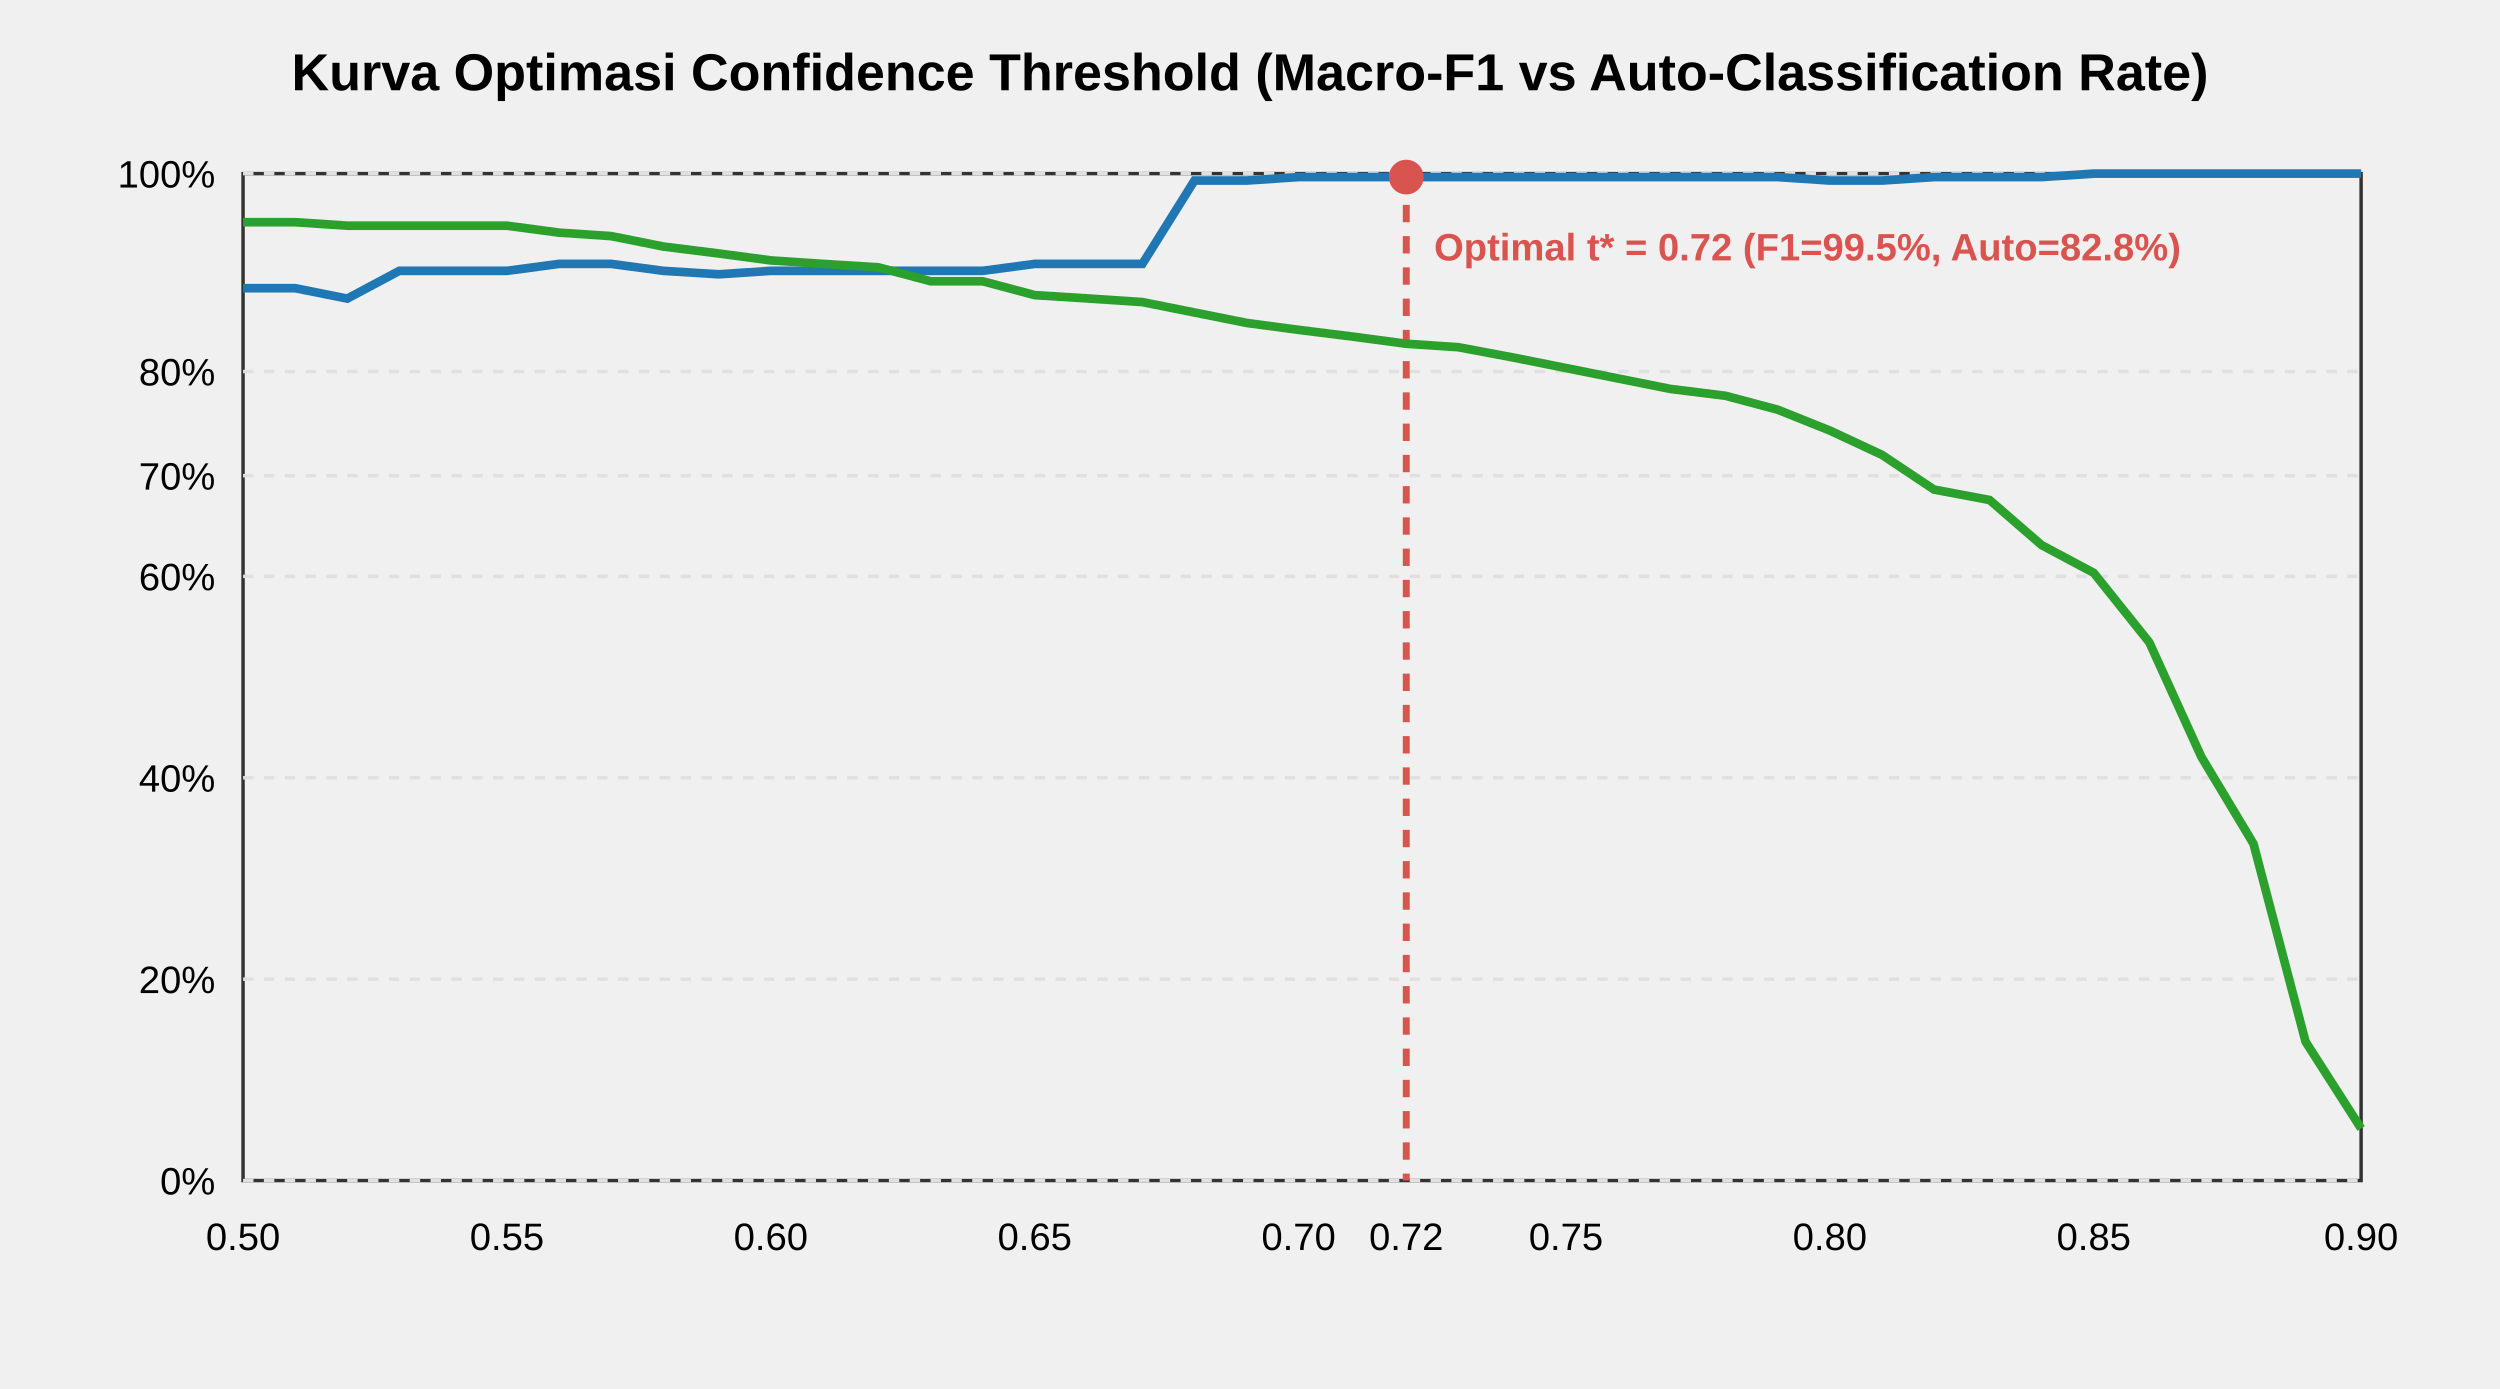
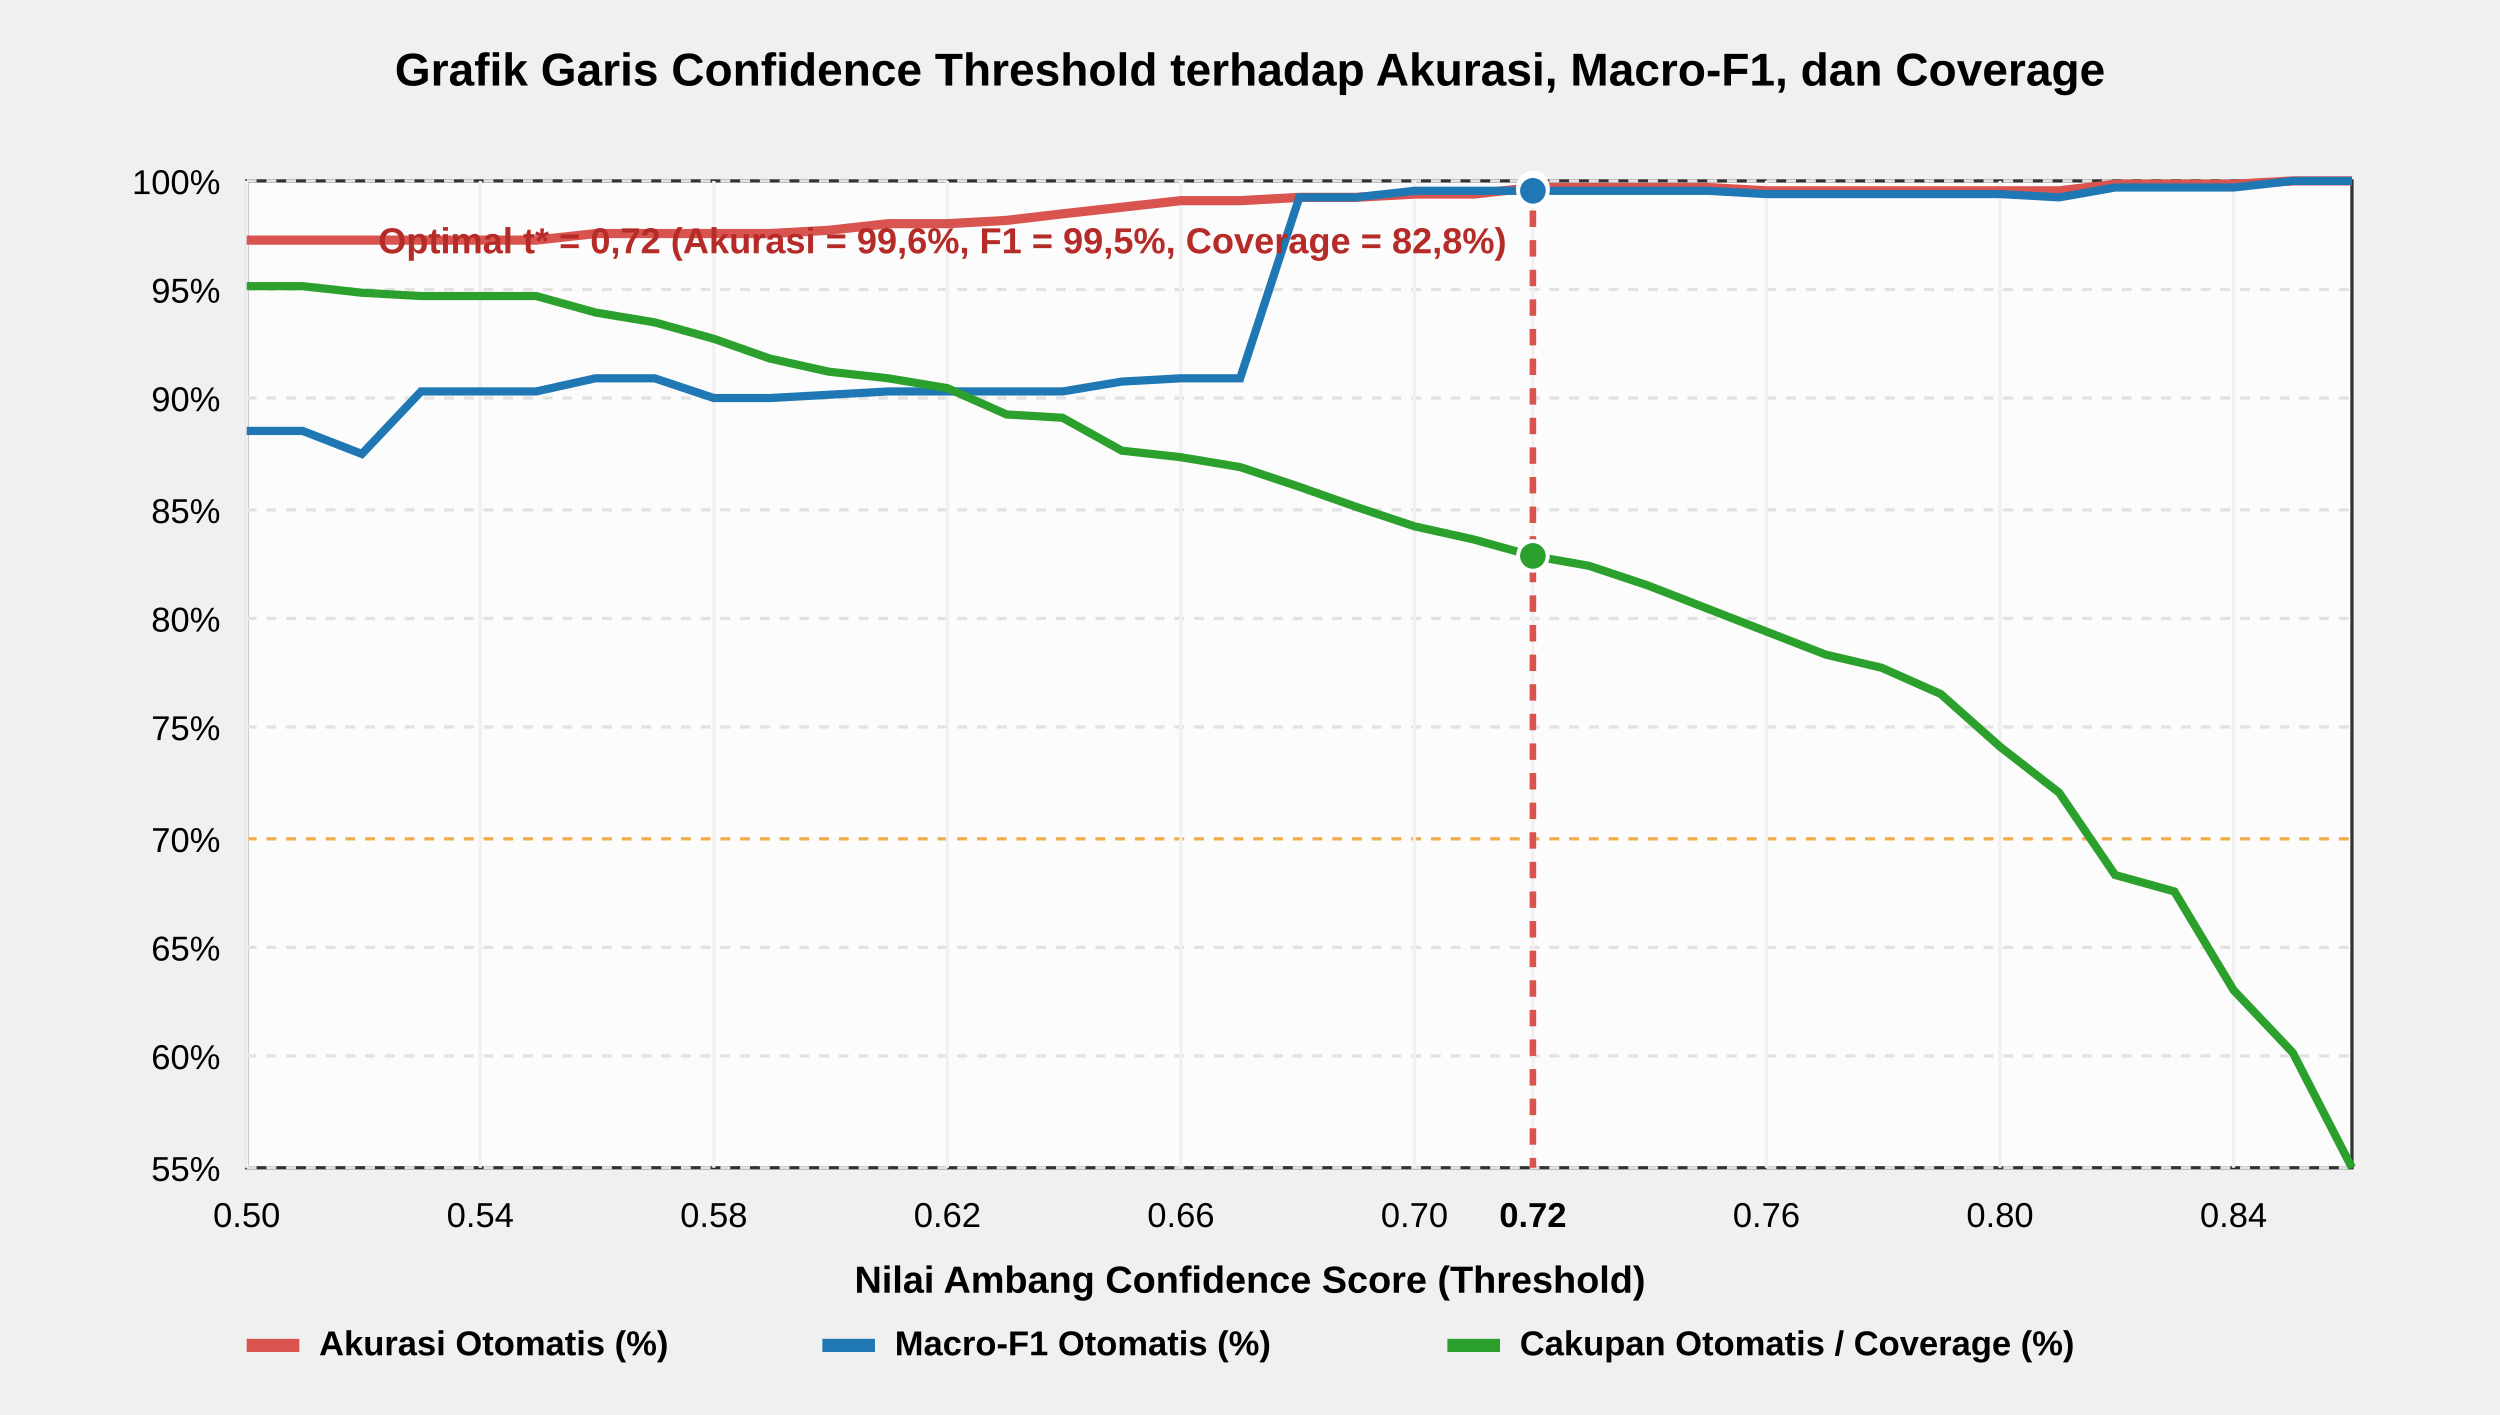
- <svg xmlns="http://www.w3.org/2000/svg" width="720" height="400" viewBox="0 0 720 400" style="font-family:Arial,sans-serif;background:#fff">
-   <text x="360" y="26" text-anchor="middle" font-size="15" font-weight="bold">Kurva Optimasi Confidence Threshold (Macro-F1 vs Auto-Classification Rate)</text>
-   <rect x="70" y="50" width="610" height="290" fill="none" stroke="#333" />
-   <line x1="70" y1="340" x2="680" y2="340" stroke="#e0e0e0" stroke-dasharray="3,3" />
-   <text x="62" y="344" text-anchor="end" font-size="11">0%</text>
-   <line x1="70" y1="282" x2="680" y2="282" stroke="#e0e0e0" stroke-dasharray="3,3" />
-   <text x="62" y="286" text-anchor="end" font-size="11">20%</text>
-   <line x1="70" y1="224" x2="680" y2="224" stroke="#e0e0e0" stroke-dasharray="3,3" />
-   <text x="62" y="228" text-anchor="end" font-size="11">40%</text>
-   <line x1="70" y1="166" x2="680" y2="166" stroke="#e0e0e0" stroke-dasharray="3,3" />
-   <text x="62" y="170" text-anchor="end" font-size="11">60%</text>
-   <line x1="70" y1="137" x2="680" y2="137" stroke="#e0e0e0" stroke-dasharray="3,3" />
-   <text x="62" y="141" text-anchor="end" font-size="11">70%</text>
-   <line x1="70" y1="107" x2="680" y2="107" stroke="#e0e0e0" stroke-dasharray="3,3" />
-   <text x="62" y="111" text-anchor="end" font-size="11">80%</text>
-   <line x1="70" y1="50" x2="680" y2="50" stroke="#e0e0e0" stroke-dasharray="3,3" />
-   <text x="62" y="54" text-anchor="end" font-size="11">100%</text>
-   <text x="70" y="360" text-anchor="middle" font-size="11">0.50</text>
-   <text x="146" y="360" text-anchor="middle" font-size="11">0.55</text>
-   <text x="222" y="360" text-anchor="middle" font-size="11">0.60</text>
-   <text x="298" y="360" text-anchor="middle" font-size="11">0.65</text>
-   <text x="374" y="360" text-anchor="middle" font-size="11">0.70</text>
-   <text x="405" y="360" text-anchor="middle" font-size="11">0.72</text>
-   <text x="451" y="360" text-anchor="middle" font-size="11">0.75</text>
-   <text x="527" y="360" text-anchor="middle" font-size="11">0.80</text>
-   <text x="603" y="360" text-anchor="middle" font-size="11">0.85</text>
-   <text x="680" y="360" text-anchor="middle" font-size="11">0.90</text>
-   <line x1="405" y1="50" x2="405" y2="340" stroke="#d9534f" stroke-width="2" stroke-dasharray="5,4" />
-   <polyline fill="none" stroke="#1f77b4" stroke-width="2.5" points="70,83 85,83 100,86 115,78 131,78 146,78 161,76 176,76 191,78 207,79 222,78 237,78 253,78 268,78 283,78 298,76 314,76 329,76 344,52 359,52 374,51 390,51 405,51 420,51 436,51 451,51 466,51 481,51 497,51 512,51 527,52 542,52 557,51 573,51 588,51 603,50 619,50 634,50 649,50 664,50 680,50" />
-   <polyline fill="none" stroke="#2ca02c" stroke-width="2.5" points="70,64 85,64 100,65 115,65 131,65 146,65 161,67 176,68 191,71 207,73 222,75 237,76 253,77 268,81 283,81 298,85 314,86 329,87 344,90 359,93 374,95 390,97 405,99 420,100 436,103 451,106 466,109 481,112 497,114 512,118 527,124 542,131 557,141 573,144 588,157 603,165 619,185 634,218 649,243 664,300 680,325" />
-   <circle cx="405" cy="51" r="5" fill="#d9534f" />
-   <text x="413" y="75" font-size="11" fill="#d9534f" font-weight="bold">Optimal t* = 0.72 (F1=99.5%, Auto=82.8%)</text>
+ <svg xmlns="http://www.w3.org/2000/svg" width="760" height="430" viewBox="0 0 760 430" style="font-family:Arial,sans-serif;background:#fff">
+   <text x="380" y="26" text-anchor="middle" font-size="14" font-weight="bold">Grafik Garis Confidence Threshold terhadap Akurasi, Macro-F1, dan Coverage</text>
+   <rect x="75" y="55" width="640" height="300" fill="#fcfcfc" stroke="#333" />
+   <line x1="75" y1="355" x2="715" y2="355" stroke="#e2e2e2" stroke-dasharray="3,3" />
+   <text x="67" y="359" text-anchor="end" font-size="10.5">55%</text>
+   <line x1="75" y1="321" x2="715" y2="321" stroke="#e2e2e2" stroke-dasharray="3,3" />
+   <text x="67" y="325" text-anchor="end" font-size="10.5">60%</text>
+   <line x1="75" y1="288" x2="715" y2="288" stroke="#e2e2e2" stroke-dasharray="3,3" />
+   <text x="67" y="292" text-anchor="end" font-size="10.5">65%</text>
+   <line x1="75" y1="255" x2="715" y2="255" stroke="#f0ad4e" stroke-dasharray="3,3" />
+   <text x="67" y="259" text-anchor="end" font-size="10.5">70%</text>
+   <line x1="75" y1="221" x2="715" y2="221" stroke="#e2e2e2" stroke-dasharray="3,3" />
+   <text x="67" y="225" text-anchor="end" font-size="10.5">75%</text>
+   <line x1="75" y1="188" x2="715" y2="188" stroke="#e2e2e2" stroke-dasharray="3,3" />
+   <text x="67" y="192" text-anchor="end" font-size="10.5">80%</text>
+   <line x1="75" y1="155" x2="715" y2="155" stroke="#e2e2e2" stroke-dasharray="3,3" />
+   <text x="67" y="159" text-anchor="end" font-size="10.5">85%</text>
+   <line x1="75" y1="121" x2="715" y2="121" stroke="#e2e2e2" stroke-dasharray="3,3" />
+   <text x="67" y="125" text-anchor="end" font-size="10.5">90%</text>
+   <line x1="75" y1="88" x2="715" y2="88" stroke="#e2e2e2" stroke-dasharray="3,3" />
+   <text x="67" y="92" text-anchor="end" font-size="10.5">95%</text>
+   <line x1="75" y1="55" x2="715" y2="55" stroke="#e2e2e2" stroke-dasharray="3,3" />
+   <text x="67" y="59" text-anchor="end" font-size="10.5">100%</text>
+   <line x1="75" y1="55" x2="75" y2="355" stroke="#f0f0f0" />
+   <text x="75" y="373" text-anchor="middle" font-size="10.5" font-weight="normal">0.50</text>
+   <line x1="146" y1="55" x2="146" y2="355" stroke="#f0f0f0" />
+   <text x="146" y="373" text-anchor="middle" font-size="10.5" font-weight="normal">0.54</text>
+   <line x1="217" y1="55" x2="217" y2="355" stroke="#f0f0f0" />
+   <text x="217" y="373" text-anchor="middle" font-size="10.5" font-weight="normal">0.58</text>
+   <line x1="288" y1="55" x2="288" y2="355" stroke="#f0f0f0" />
+   <text x="288" y="373" text-anchor="middle" font-size="10.5" font-weight="normal">0.62</text>
+   <line x1="359" y1="55" x2="359" y2="355" stroke="#f0f0f0" />
+   <text x="359" y="373" text-anchor="middle" font-size="10.5" font-weight="normal">0.66</text>
+   <line x1="430" y1="55" x2="430" y2="355" stroke="#f0f0f0" />
+   <text x="430" y="373" text-anchor="middle" font-size="10.5" font-weight="normal">0.70</text>
+   <line x1="466" y1="55" x2="466" y2="355" stroke="#f0f0f0" />
+   <text x="466" y="373" text-anchor="middle" font-size="10.5" font-weight="bold">0.72</text>
+   <line x1="537" y1="55" x2="537" y2="355" stroke="#f0f0f0" />
+   <text x="537" y="373" text-anchor="middle" font-size="10.5" font-weight="normal">0.76</text>
+   <line x1="608" y1="55" x2="608" y2="355" stroke="#f0f0f0" />
+   <text x="608" y="373" text-anchor="middle" font-size="10.5" font-weight="normal">0.80</text>
+   <line x1="679" y1="55" x2="679" y2="355" stroke="#f0f0f0" />
+   <text x="679" y="373" text-anchor="middle" font-size="10.5" font-weight="normal">0.84</text>
+   <text x="380" y="393" text-anchor="middle" font-size="11.5" font-weight="bold">Nilai Ambang Confidence Score (Threshold)</text>
+   <line x1="466" y1="55" x2="466" y2="355" stroke="#d9534f" stroke-width="2" stroke-dasharray="5,4" />
+   <polyline fill="none" stroke="#d9534f" stroke-width="2.8" points="75,73 92,73 110,73 128,73 146,73 163,73 181,71 199,71 217,71 234,71 252,70 270,68 288,68 306,67 323,65 341,63 359,61 377,61 395,60 412,60 430,59 448,59 466,57 483,57 501,57 519,57 537,58 555,58 572,58 590,58 608,58 626,58 643,56 661,56 679,56 697,55 715,55" />
+   <polyline fill="none" stroke="#1f77b4" stroke-width="2.5" points="75,131 92,131 110,138 128,119 146,119 163,119 181,115 199,115 217,121 234,121 252,120 270,119 288,119 306,119 323,119 341,116 359,115 377,115 395,60 412,60 430,58 448,58 466,58 483,58 501,58 519,58 537,59 555,59 572,59 590,59 608,59 626,60 643,57 661,57 679,57 697,55 715,55" />
+   <polyline fill="none" stroke="#2ca02c" stroke-width="2.5" points="75,87 92,87 110,89 128,90 146,90 163,90 181,95 199,98 217,103 234,109 252,113 270,115 288,118 306,126 323,127 341,137 359,139 377,142 395,148 412,154 430,160 448,164 466,169 483,172 501,178 519,185 537,192 555,199 572,203 590,211 608,227 626,241 643,266 661,271 679,301 697,320 715,355" />
+   <circle cx="466" cy="57" r="4.5" fill="#d9534f" stroke="#fff" stroke-width="1.2" />
+   <circle cx="466" cy="58" r="4.5" fill="#1f77b4" stroke="#fff" stroke-width="1.2" />
+   <circle cx="466" cy="169" r="4.5" fill="#2ca02c" stroke="#fff" stroke-width="1.2" />
+   <text x="458" y="77" text-anchor="end" font-size="11" fill="#b52b27" font-weight="bold">Optimal t* = 0,72 (Akurasi = 99,6%, F1 = 99,5%, Coverage = 82,8%)</text>
+   <rect x="75" y="407" width="16" height="4" fill="#d9534f" />
+   <text x="97" y="412" font-size="10.5" font-weight="bold">Akurasi Otomatis (%)</text>
+   <rect x="250" y="407" width="16" height="4" fill="#1f77b4" />
+   <text x="272" y="412" font-size="10.5" font-weight="bold">Macro-F1 Otomatis (%)</text>
+   <rect x="440" y="407" width="16" height="4" fill="#2ca02c" />
+   <text x="462" y="412" font-size="10.5" font-weight="bold">Cakupan Otomatis / Coverage (%)</text>
</svg>
